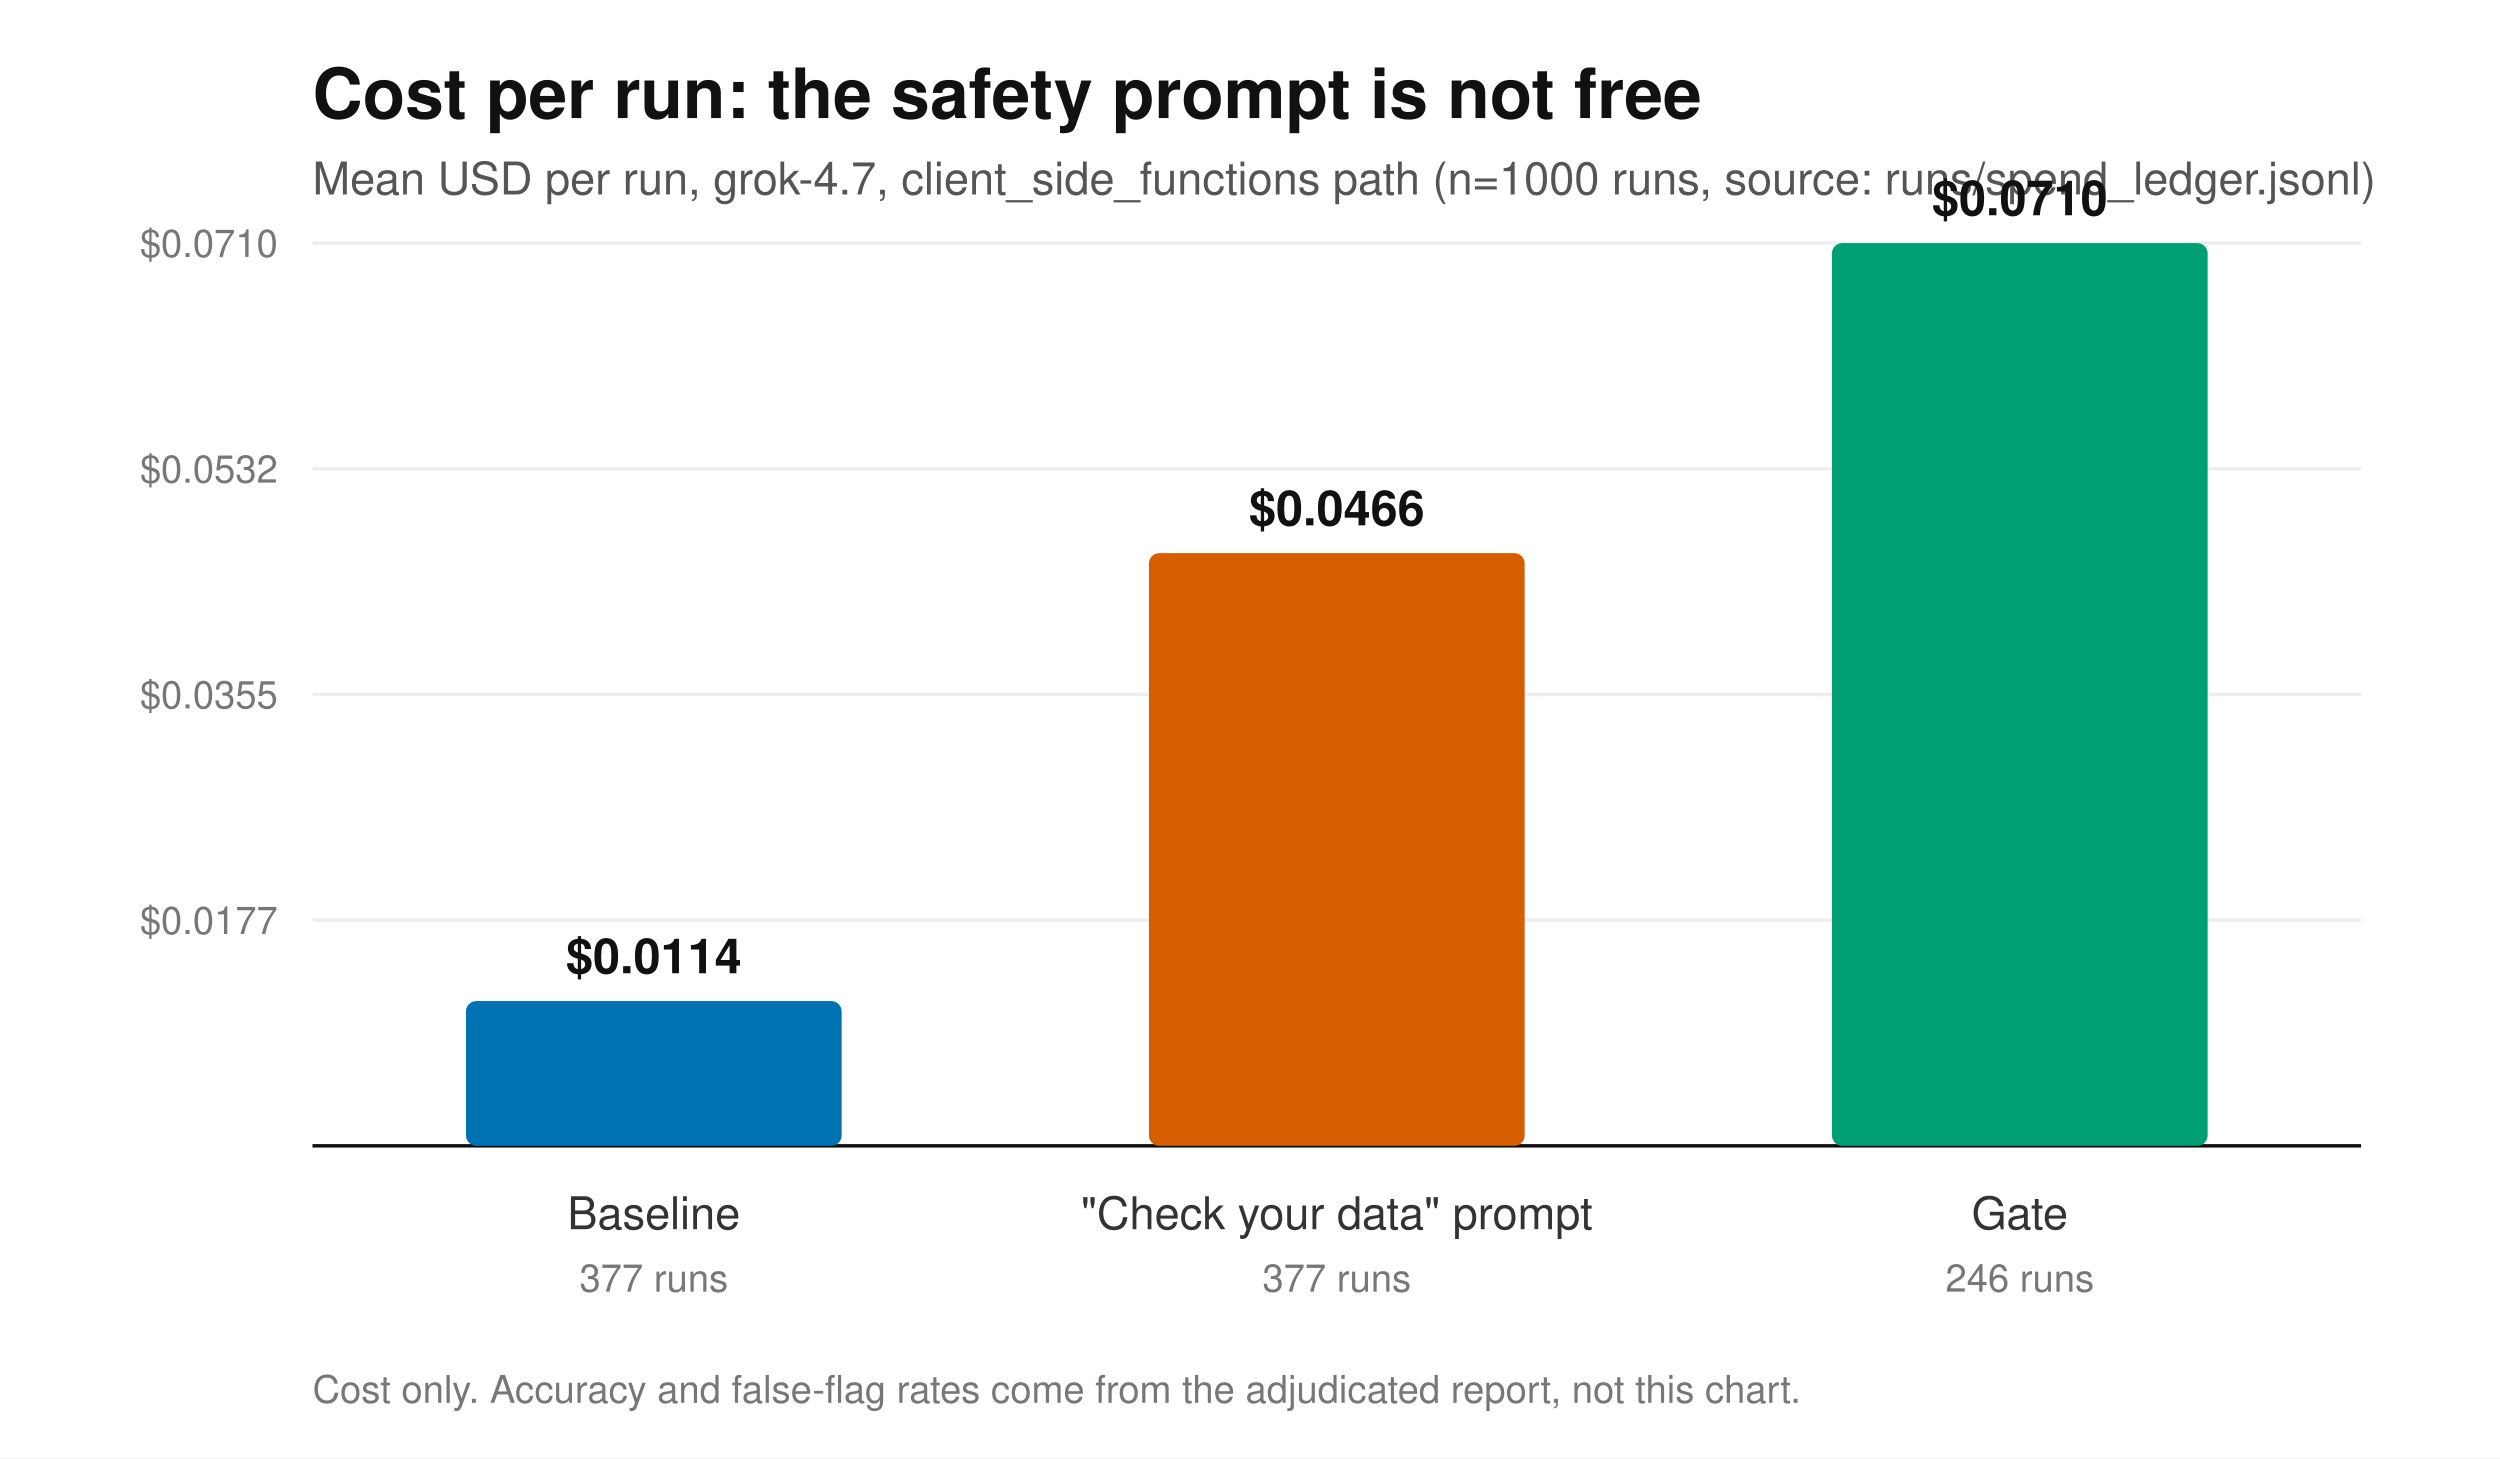
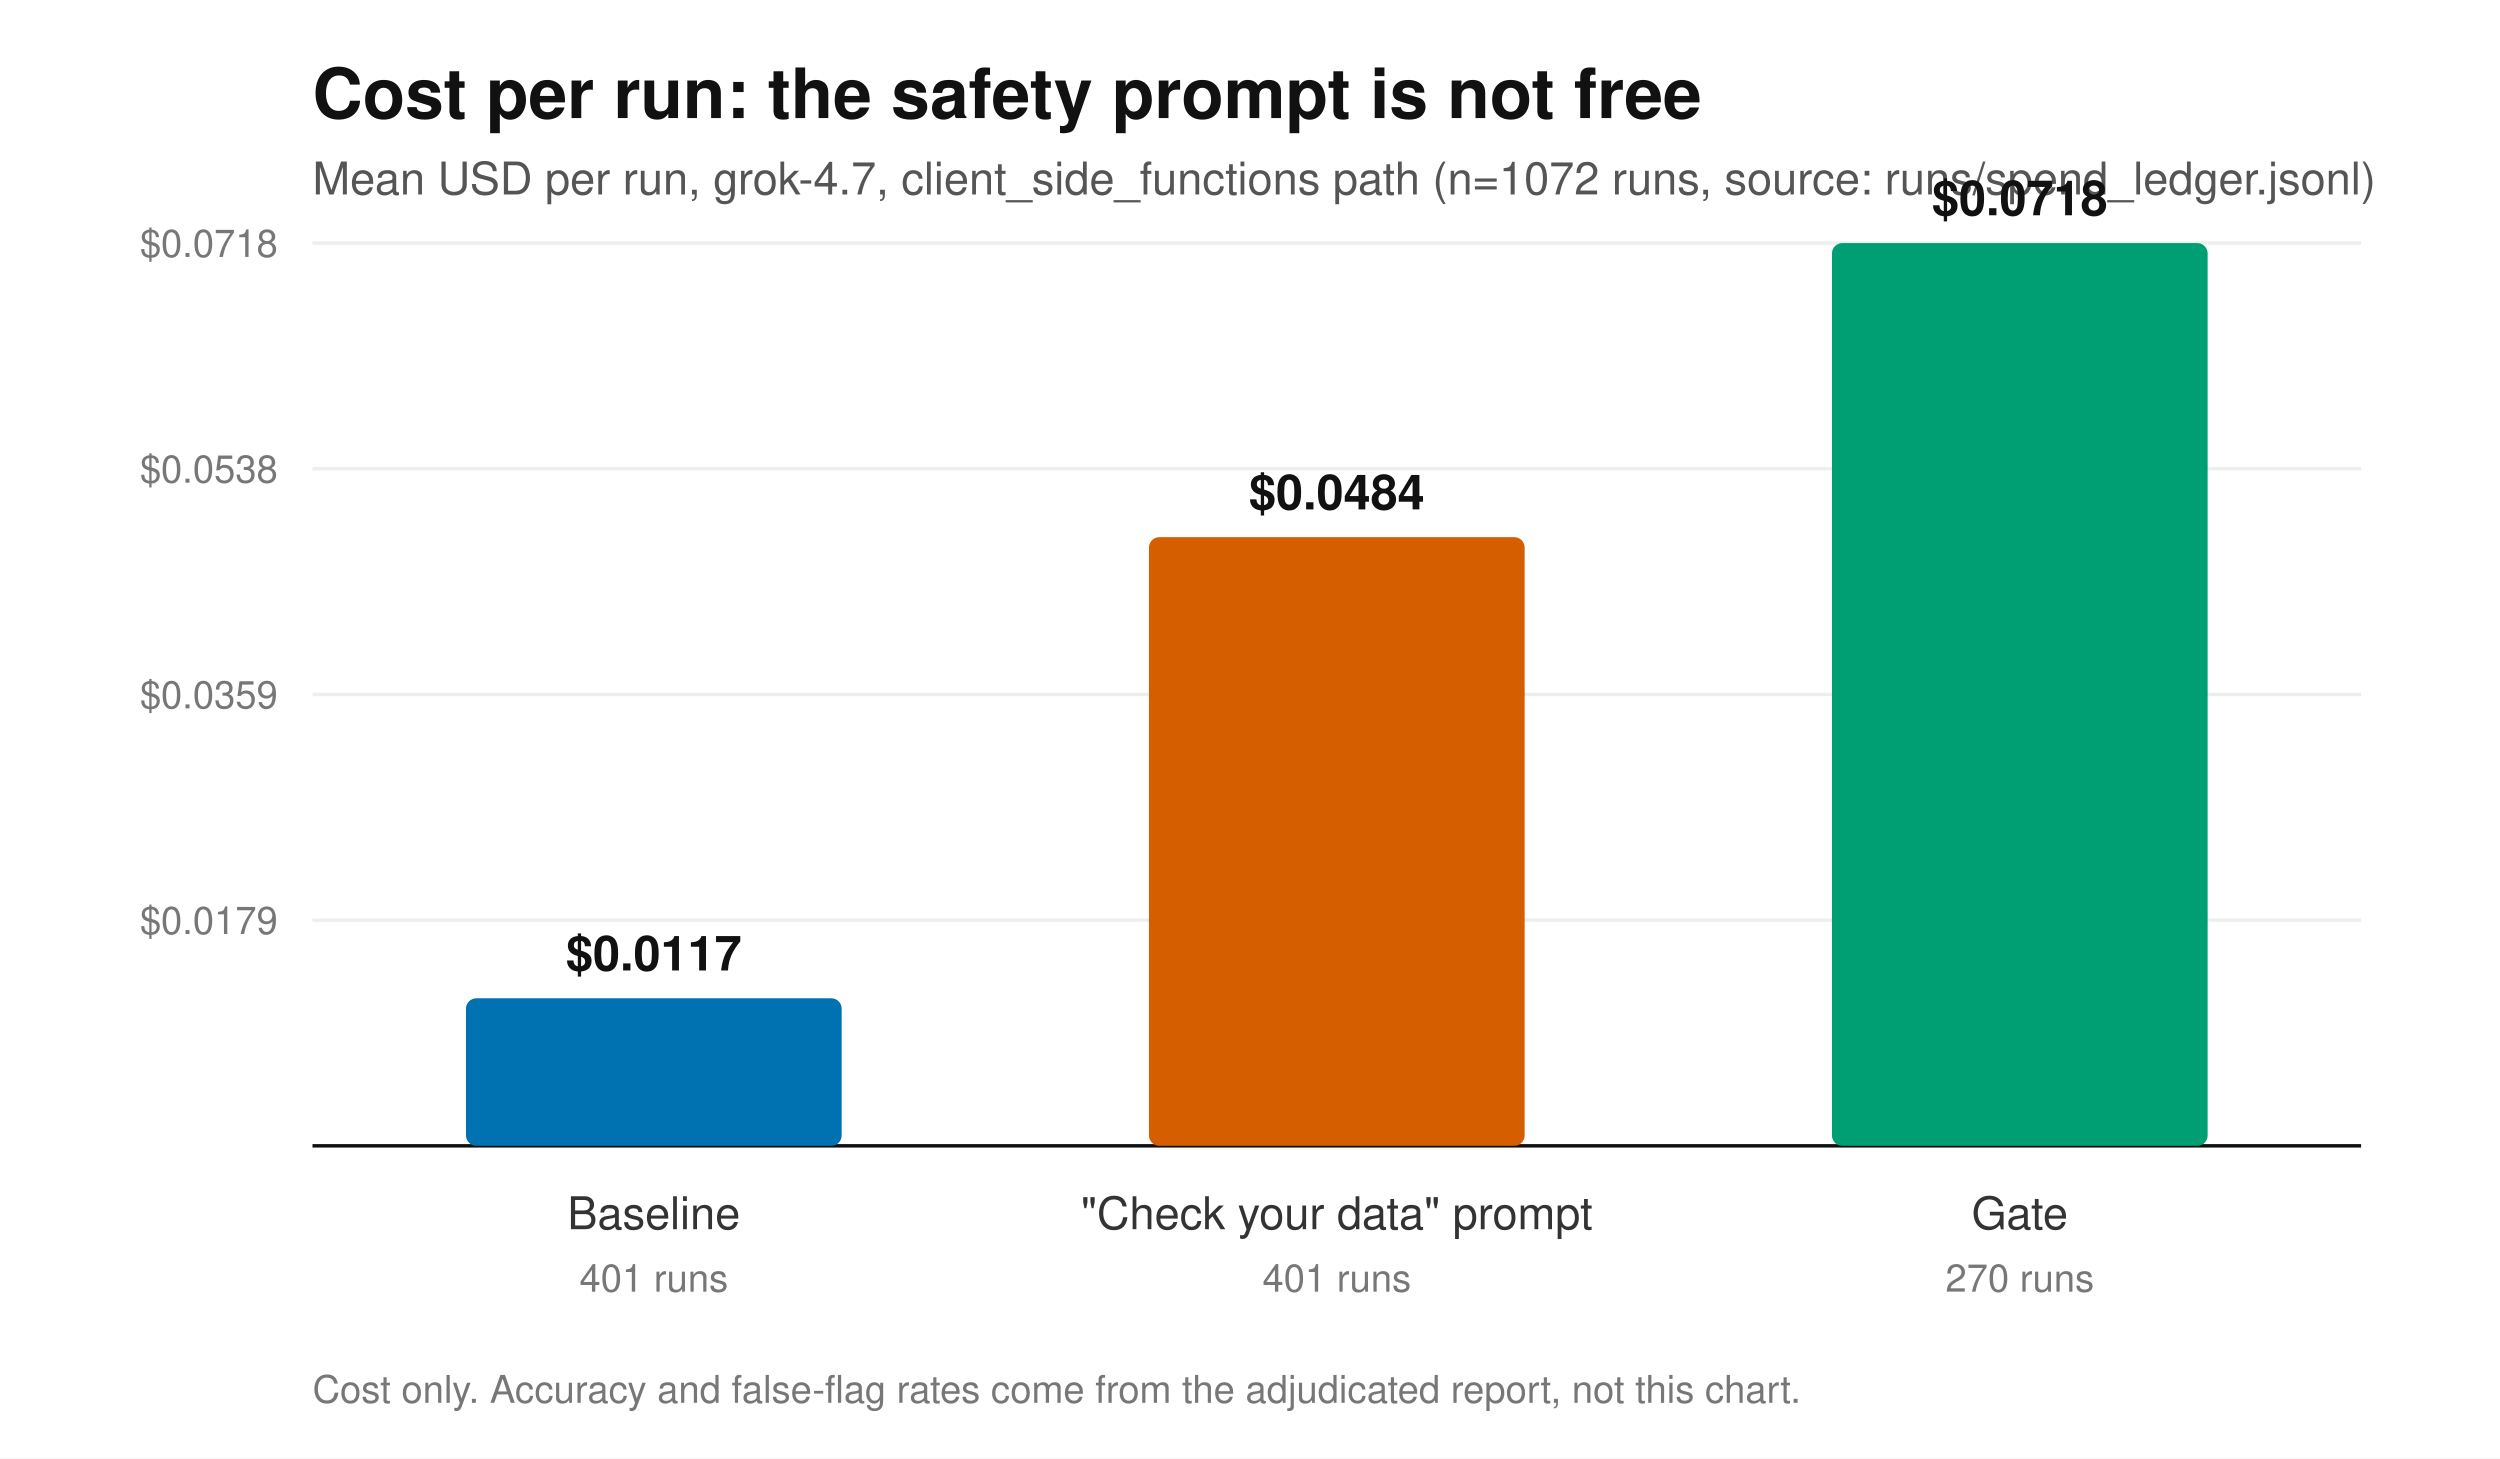
<svg xmlns="http://www.w3.org/2000/svg" width="720" height="420" viewBox="0 0 720 420" font-family="system-ui,Helvetica,Arial,sans-serif" role="img" aria-label="Mean cost per run by condition, from the tripwire spend ledger.">
  <rect width="720" height="420" fill="#ffffff" />
  <text x="90" y="34" font-size="20" font-weight="700" fill="#111111">Cost per run: the safety prompt is not free</text>
-   <text x="90" y="56" font-size="13" fill="#555555">Mean USD per run, grok-4.7, client_side_functions path (n=1000 runs, source: runs/spend_ledger.jsonl)</text>
+   <text x="90" y="56" font-size="13" fill="#555555">Mean USD per run, grok-4.7, client_side_functions path (n=1072 runs, source: runs/spend_ledger.jsonl)</text>
  <line x1="90" y1="330" x2="680" y2="330" stroke="#111111" stroke-width="1" />
  <line x1="90" y1="265.0" x2="680" y2="265.0" stroke="#eeeeee" stroke-width="1" />
-   <text x="80" y="269.0" font-size="11" fill="#777777" text-anchor="end">$0.0177</text>
+   <text x="80" y="269.0" font-size="11" fill="#777777" text-anchor="end">$0.0179</text>
  <line x1="90" y1="200.0" x2="680" y2="200.0" stroke="#eeeeee" stroke-width="1" />
-   <text x="80" y="204.0" font-size="11" fill="#777777" text-anchor="end">$0.0355</text>
+   <text x="80" y="204.0" font-size="11" fill="#777777" text-anchor="end">$0.0359</text>
  <line x1="90" y1="135.0" x2="680" y2="135.0" stroke="#eeeeee" stroke-width="1" />
-   <text x="80" y="139.0" font-size="11" fill="#777777" text-anchor="end">$0.0532</text>
+   <text x="80" y="139.0" font-size="11" fill="#777777" text-anchor="end">$0.0538</text>
  <line x1="90" y1="70.0" x2="680" y2="70.0" stroke="#eeeeee" stroke-width="1" />
-   <text x="80" y="74.0" font-size="11" fill="#777777" text-anchor="end">$0.0710</text>
-   <rect x="134.2" y="288.3" width="108.2" height="41.7" fill="#0072B2" rx="3" />
-   <text x="188.3" y="280.3" font-size="14" font-weight="700" fill="#111111" text-anchor="middle">$0.0114</text>
+   <text x="80" y="74.0" font-size="11" fill="#777777" text-anchor="end">$0.0718</text>
+   <rect x="134.2" y="287.5" width="108.2" height="42.5" fill="#0072B2" rx="3" />
+   <text x="188.3" y="279.5" font-size="14" font-weight="700" fill="#111111" text-anchor="middle">$0.0117</text>
  <text x="188.3" y="354.0" font-size="13" fill="#333333" text-anchor="middle">Baseline</text>
-   <text x="188.3" y="372.0" font-size="11" fill="#777777" text-anchor="middle">377 runs</text>
-   <rect x="330.9" y="159.3" width="108.2" height="170.7" fill="#D55E00" rx="3" />
-   <text x="385.0" y="151.3" font-size="14" font-weight="700" fill="#111111" text-anchor="middle">$0.0466</text>
+   <text x="188.3" y="372.0" font-size="11" fill="#777777" text-anchor="middle">401 runs</text>
+   <rect x="330.9" y="154.7" width="108.2" height="175.3" fill="#D55E00" rx="3" />
+   <text x="385.0" y="146.7" font-size="14" font-weight="700" fill="#111111" text-anchor="middle">$0.0484</text>
  <text x="385.0" y="354.0" font-size="13" fill="#333333" text-anchor="middle">"Check your data" prompt</text>
-   <text x="385.0" y="372.0" font-size="11" fill="#777777" text-anchor="middle">377 runs</text>
+   <text x="385.0" y="372.0" font-size="11" fill="#777777" text-anchor="middle">401 runs</text>
  <rect x="527.6" y="70.0" width="108.2" height="260.0" fill="#009E73" rx="3" />
-   <text x="581.7" y="62.0" font-size="14" font-weight="700" fill="#111111" text-anchor="middle">$0.0710</text>
+   <text x="581.7" y="62.0" font-size="14" font-weight="700" fill="#111111" text-anchor="middle">$0.0718</text>
  <text x="581.7" y="354.0" font-size="13" fill="#333333" text-anchor="middle">Gate</text>
-   <text x="581.7" y="372.0" font-size="11" fill="#777777" text-anchor="middle">246 runs</text>
+   <text x="581.7" y="372.0" font-size="11" fill="#777777" text-anchor="middle">270 runs</text>
  <text x="90" y="404" font-size="11" fill="#777777">Cost only. Accuracy and false-flag rates come from the adjudicated report, not this chart.</text>
</svg>
